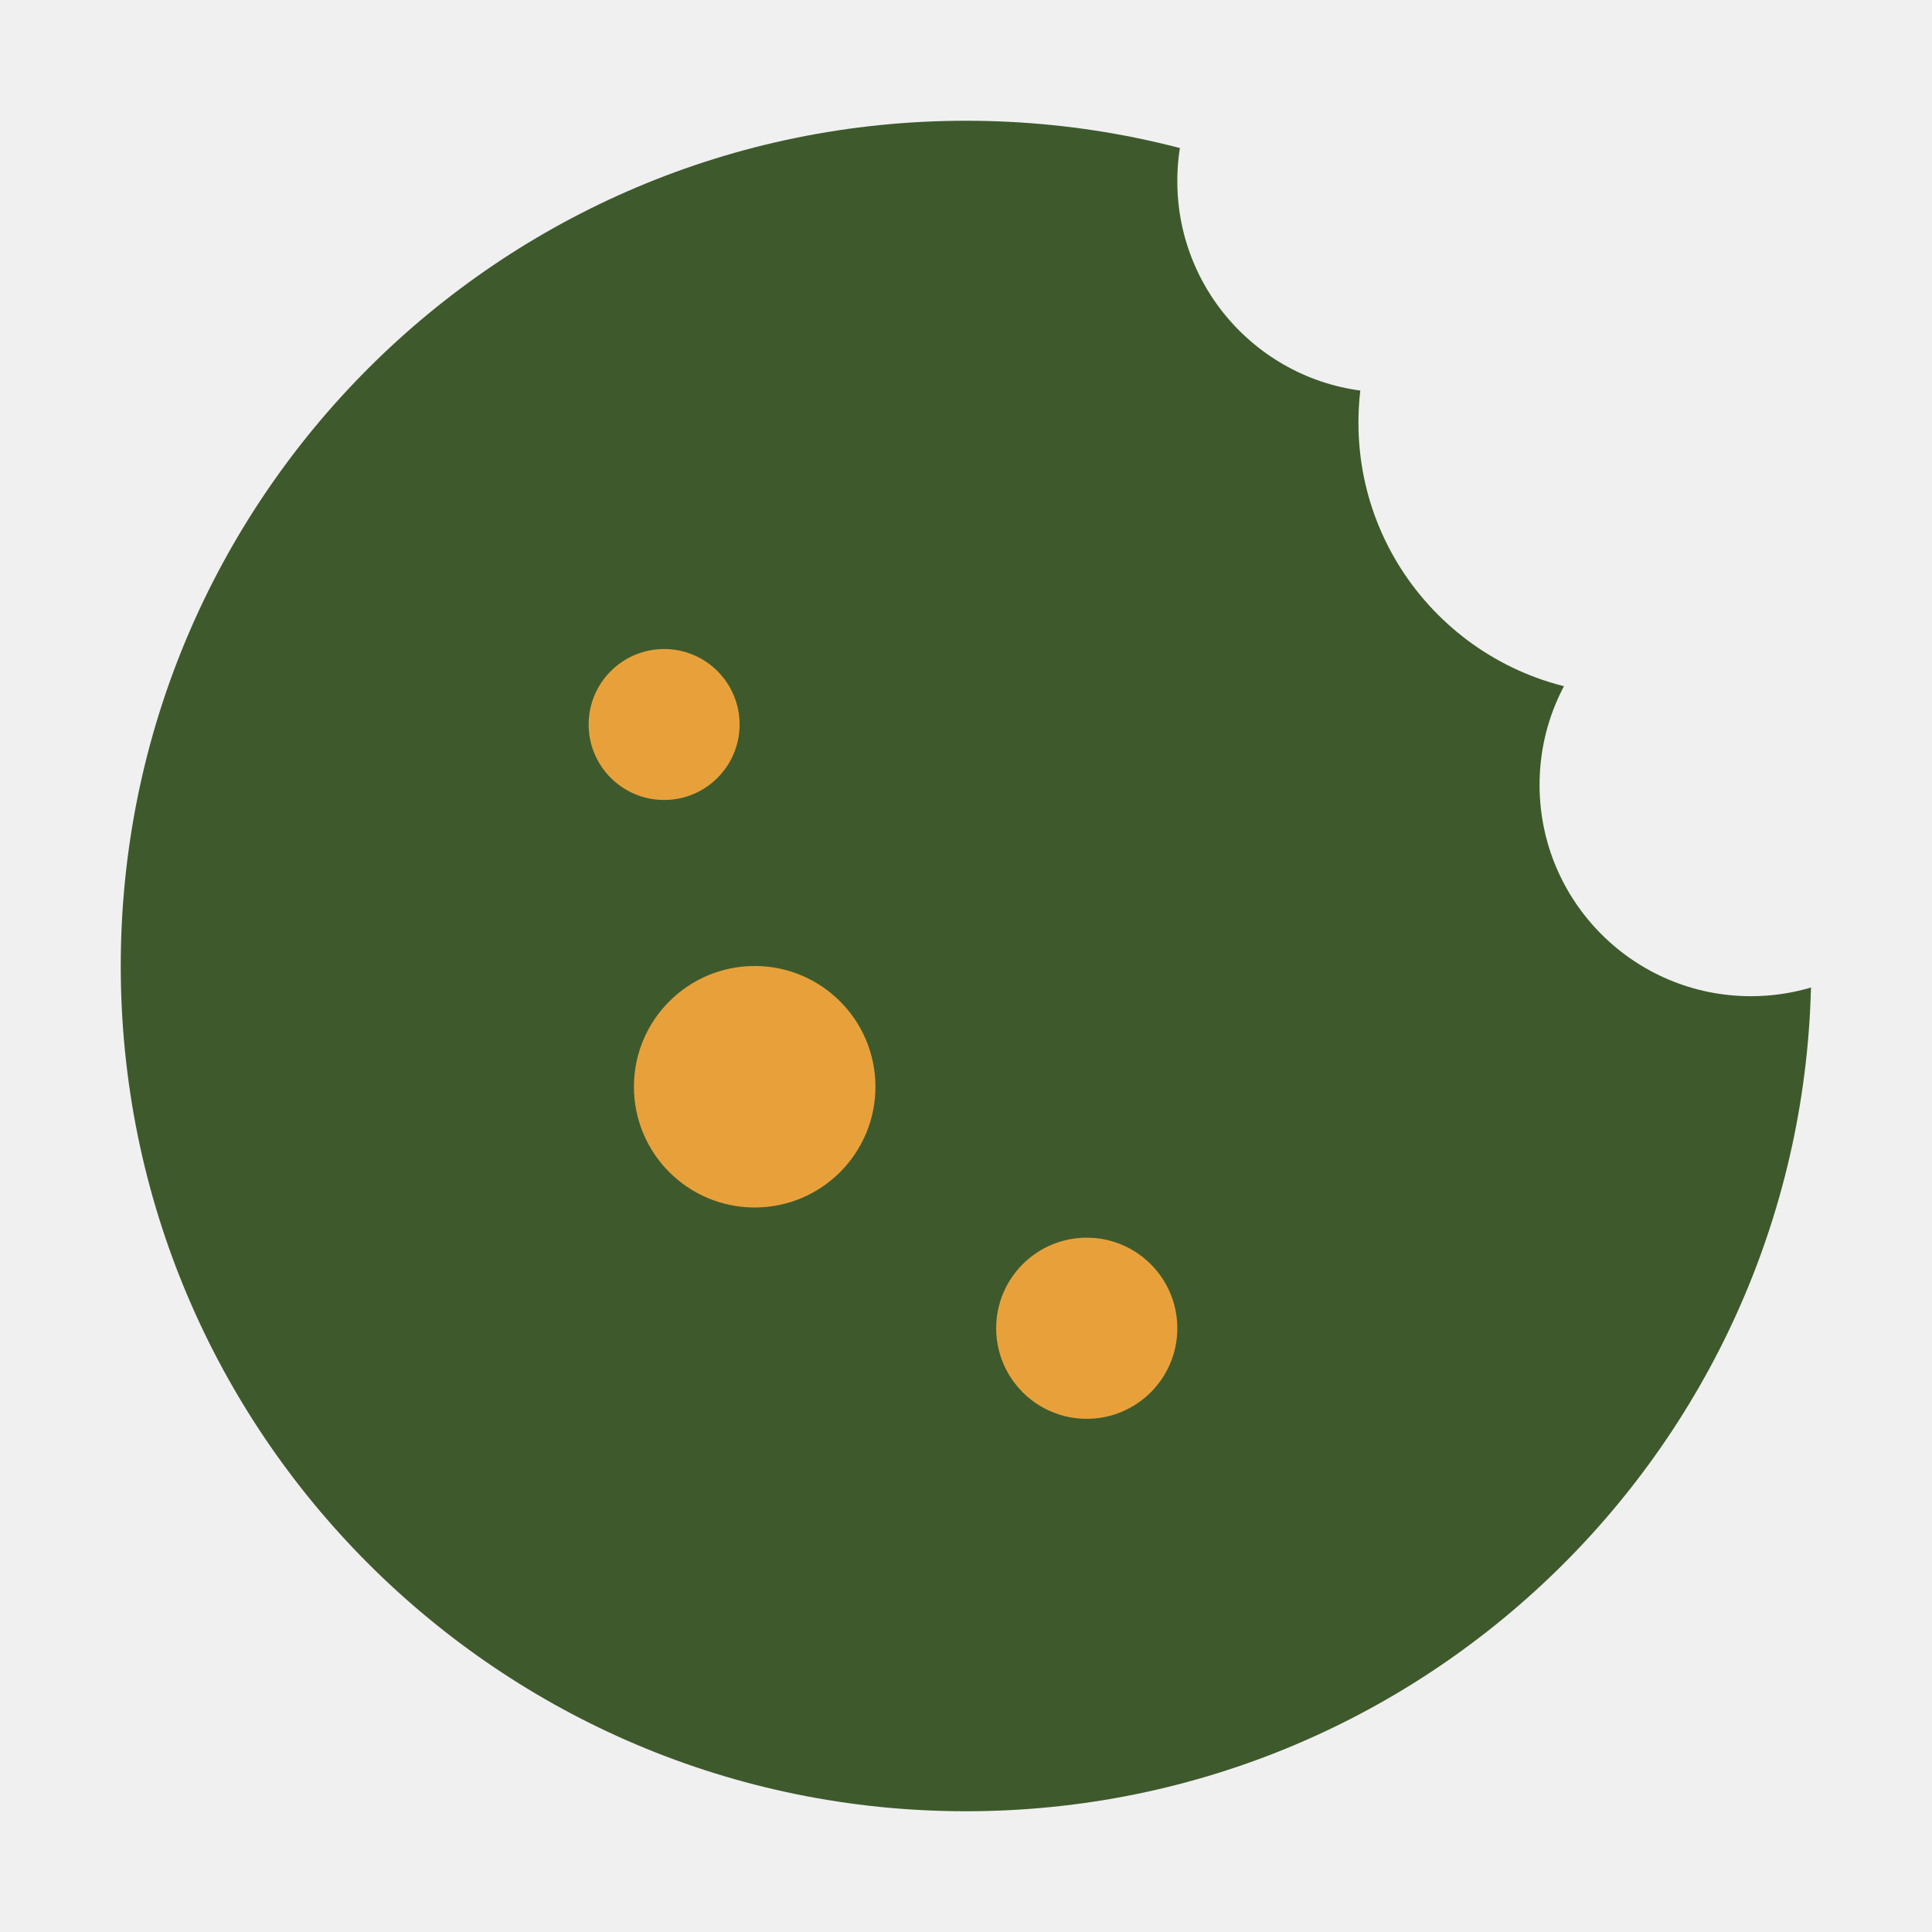
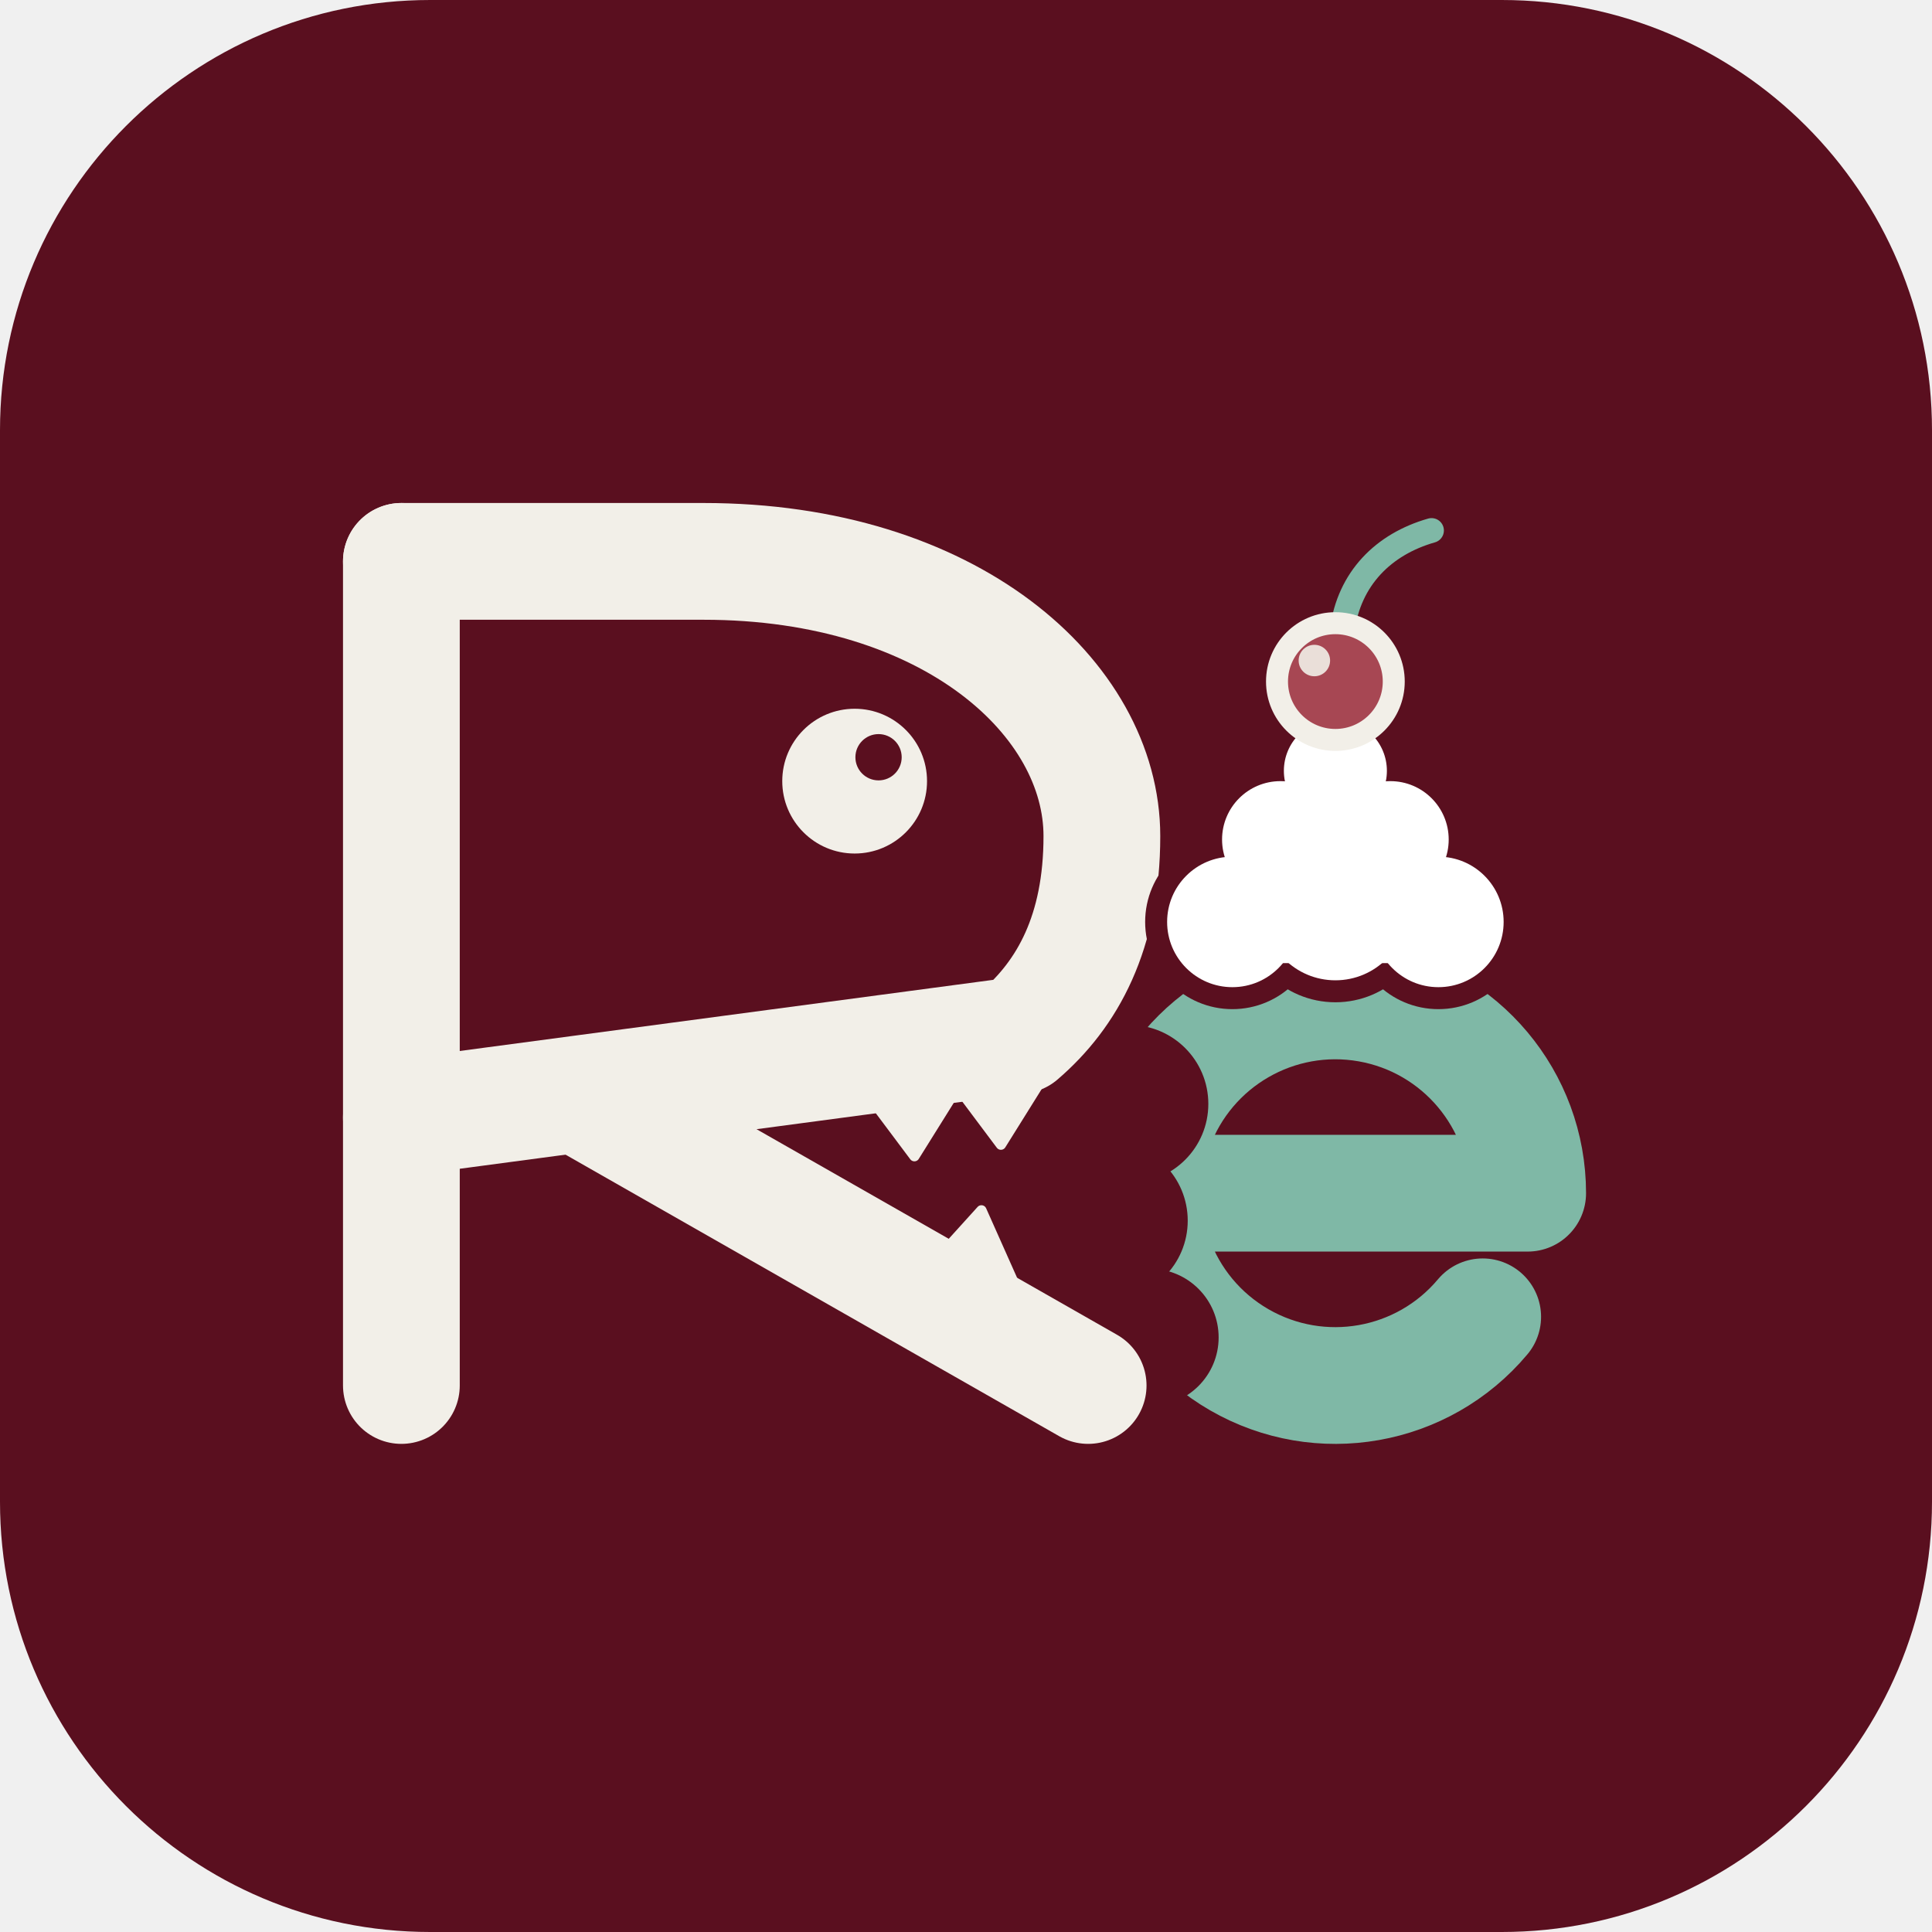
- <svg xmlns="http://www.w3.org/2000/svg" viewBox="0 0 64 64">
-   <defs>
-     <mask id="b">
-       <rect width="64" height="64" fill="#fff" />
-       <circle cx="54" cy="14" r="9" fill="#000" />
-       <circle cx="58" cy="26" r="7" fill="#000" />
-       <circle cx="46" cy="6" r="7" fill="#000" />
+ <svg xmlns="http://www.w3.org/2000/svg" viewBox="0 0 512 512" role="img" aria-label="ReBite app icon">
+   <rect width="512" height="512" rx="114" fill="#5A0F1F" />
+   <g transform="translate(33.57 39.57) scale(1.82)">
+     <path d="M40 60 V180" fill="none" stroke="#F2EFE8" stroke-width="17" stroke-linecap="round" stroke-linejoin="round" />
+     <path d="M40 60 H84 C120 60 142 80 142 100 C142 114 137 123 130 129 L40 141" fill="none" stroke="#F2EFE8" stroke-width="17" stroke-linecap="round" stroke-linejoin="round" />
+     <path d="M66 137.8 L140 180" fill="none" stroke="#F2EFE8" stroke-width="17" stroke-linecap="round" stroke-linejoin="round" />
+     <path d="M109.25 139.33 L114.7 146.61 L120.15 137.88 Z" fill="#F2EFE8" stroke="#F2EFE8" stroke-width="1.5" stroke-linejoin="round" />
+     <path d="M121.85 137.65 L127.3 144.93 L132.75 136.2 Z" fill="#F2EFE8" stroke="#F2EFE8" stroke-width="1.5" stroke-linejoin="round" />
+     <path d="M119.68 159.78 L124.46 154.5 L129.24 165.23 Z" fill="#F2EFE8" stroke="#F2EFE8" stroke-width="1.5" stroke-linejoin="round" />
+     <circle cx="106" cy="92" r="10.54" fill="#F2EFE8" />
+     <circle cx="109.48" cy="88.52" r="3.37" fill="#5A0F1F" />
+     <mask id="bite1" maskUnits="userSpaceOnUse" x="108" y="0" width="136" height="260">
+       <rect x="108" y="0" width="136" height="260" fill="#fff" />
+       <circle cx="146" cy="139" r="11.5" fill="#000" />
+       <circle cx="143" cy="156" r="11.5" fill="#000" />
+       <circle cx="149" cy="173" r="10" fill="#000" />
    </mask>
-   </defs>
-   <circle cx="32" cy="32" r="28" fill="#3E5A2D" mask="url(#b)" />
-   <circle cx="25" cy="36" r="4" fill="#E8A13A" />
-   <circle cx="36" cy="44" r="3" fill="#E8A13A" />
-   <circle cx="22" cy="24" r="2.5" fill="#E8A13A" />
+     <g mask="url(#bite1)">
+       <path d="M148 152 H204 A28 28 0 1 0 197.45 170" fill="none" stroke="#7FB8A6" stroke-width="17" stroke-linecap="round" stroke-linejoin="round" />
+     </g>
+     <g fill="#5A0F1F" stroke="#5A0F1F" stroke-width="6.4" stroke-linejoin="round">
+       <circle cx="161" cy="112.5" r="9.5" />
+       <circle cx="176" cy="110.5" r="10.5" />
+       <circle cx="191" cy="112.5" r="9.5" />
+       <circle cx="168" cy="100.5" r="8.5" />
+       <circle cx="184" cy="100.5" r="8.5" />
+       <circle cx="176" cy="90.5" r="7.5" />
+       <rect x="154" y="111.5" width="44" height="7" rx="3" />
+     </g>
+     <g fill="#FFFFFF">
+       <circle cx="161" cy="112.5" r="9.5" />
+       <circle cx="176" cy="110.5" r="10.5" />
+       <circle cx="191" cy="112.5" r="9.5" />
+       <circle cx="168" cy="100.5" r="8.5" />
+       <circle cx="184" cy="100.5" r="8.5" />
+       <circle cx="176" cy="90.5" r="7.5" />
+       <rect x="154" y="111.5" width="44" height="7" rx="3" />
+     </g>
+     <path d="M177 70 C178 62.5 183 57.5 190 55.5" fill="none" stroke="#7FB8A6" stroke-width="3.6" stroke-linecap="round" stroke-linejoin="round" />
+     <circle cx="176" cy="77.5" r="8.5" fill="#A74753" stroke="#F2EFE8" stroke-width="3.2" />
+     <circle cx="172.94" cy="74.44" r="2.29" fill="#F2EFE8" opacity=".9" />
+   </g>
</svg>
